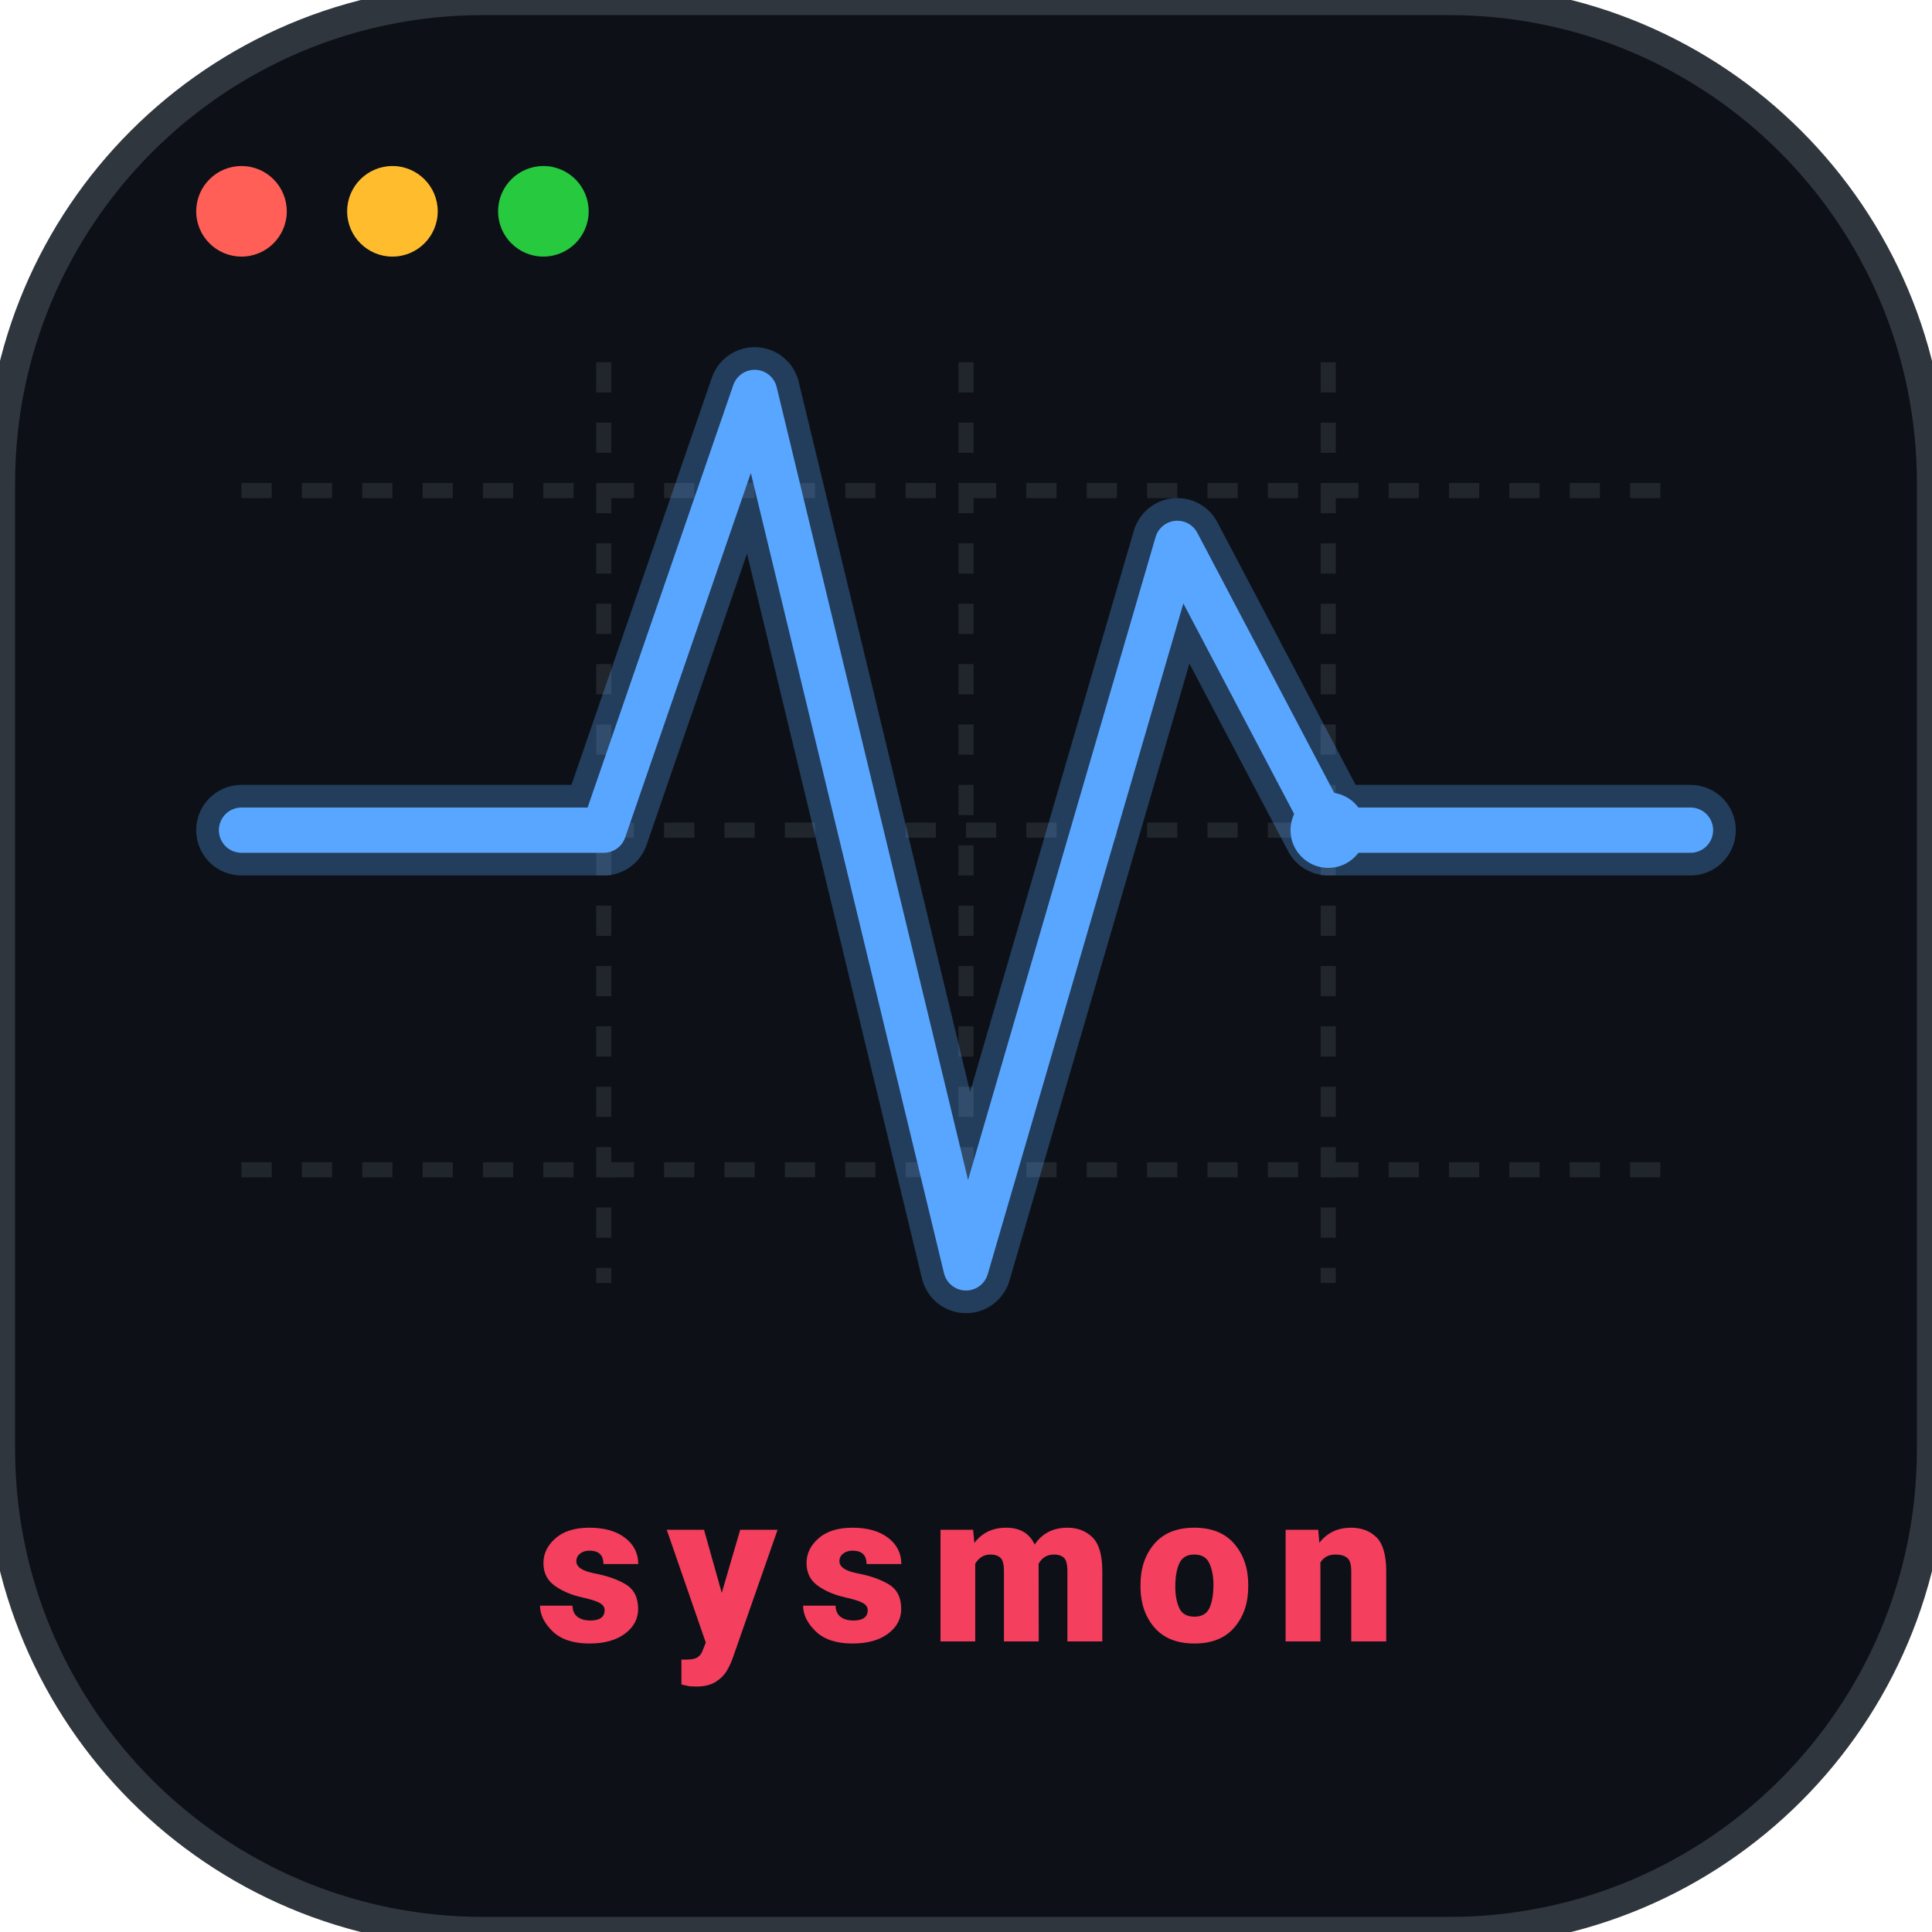
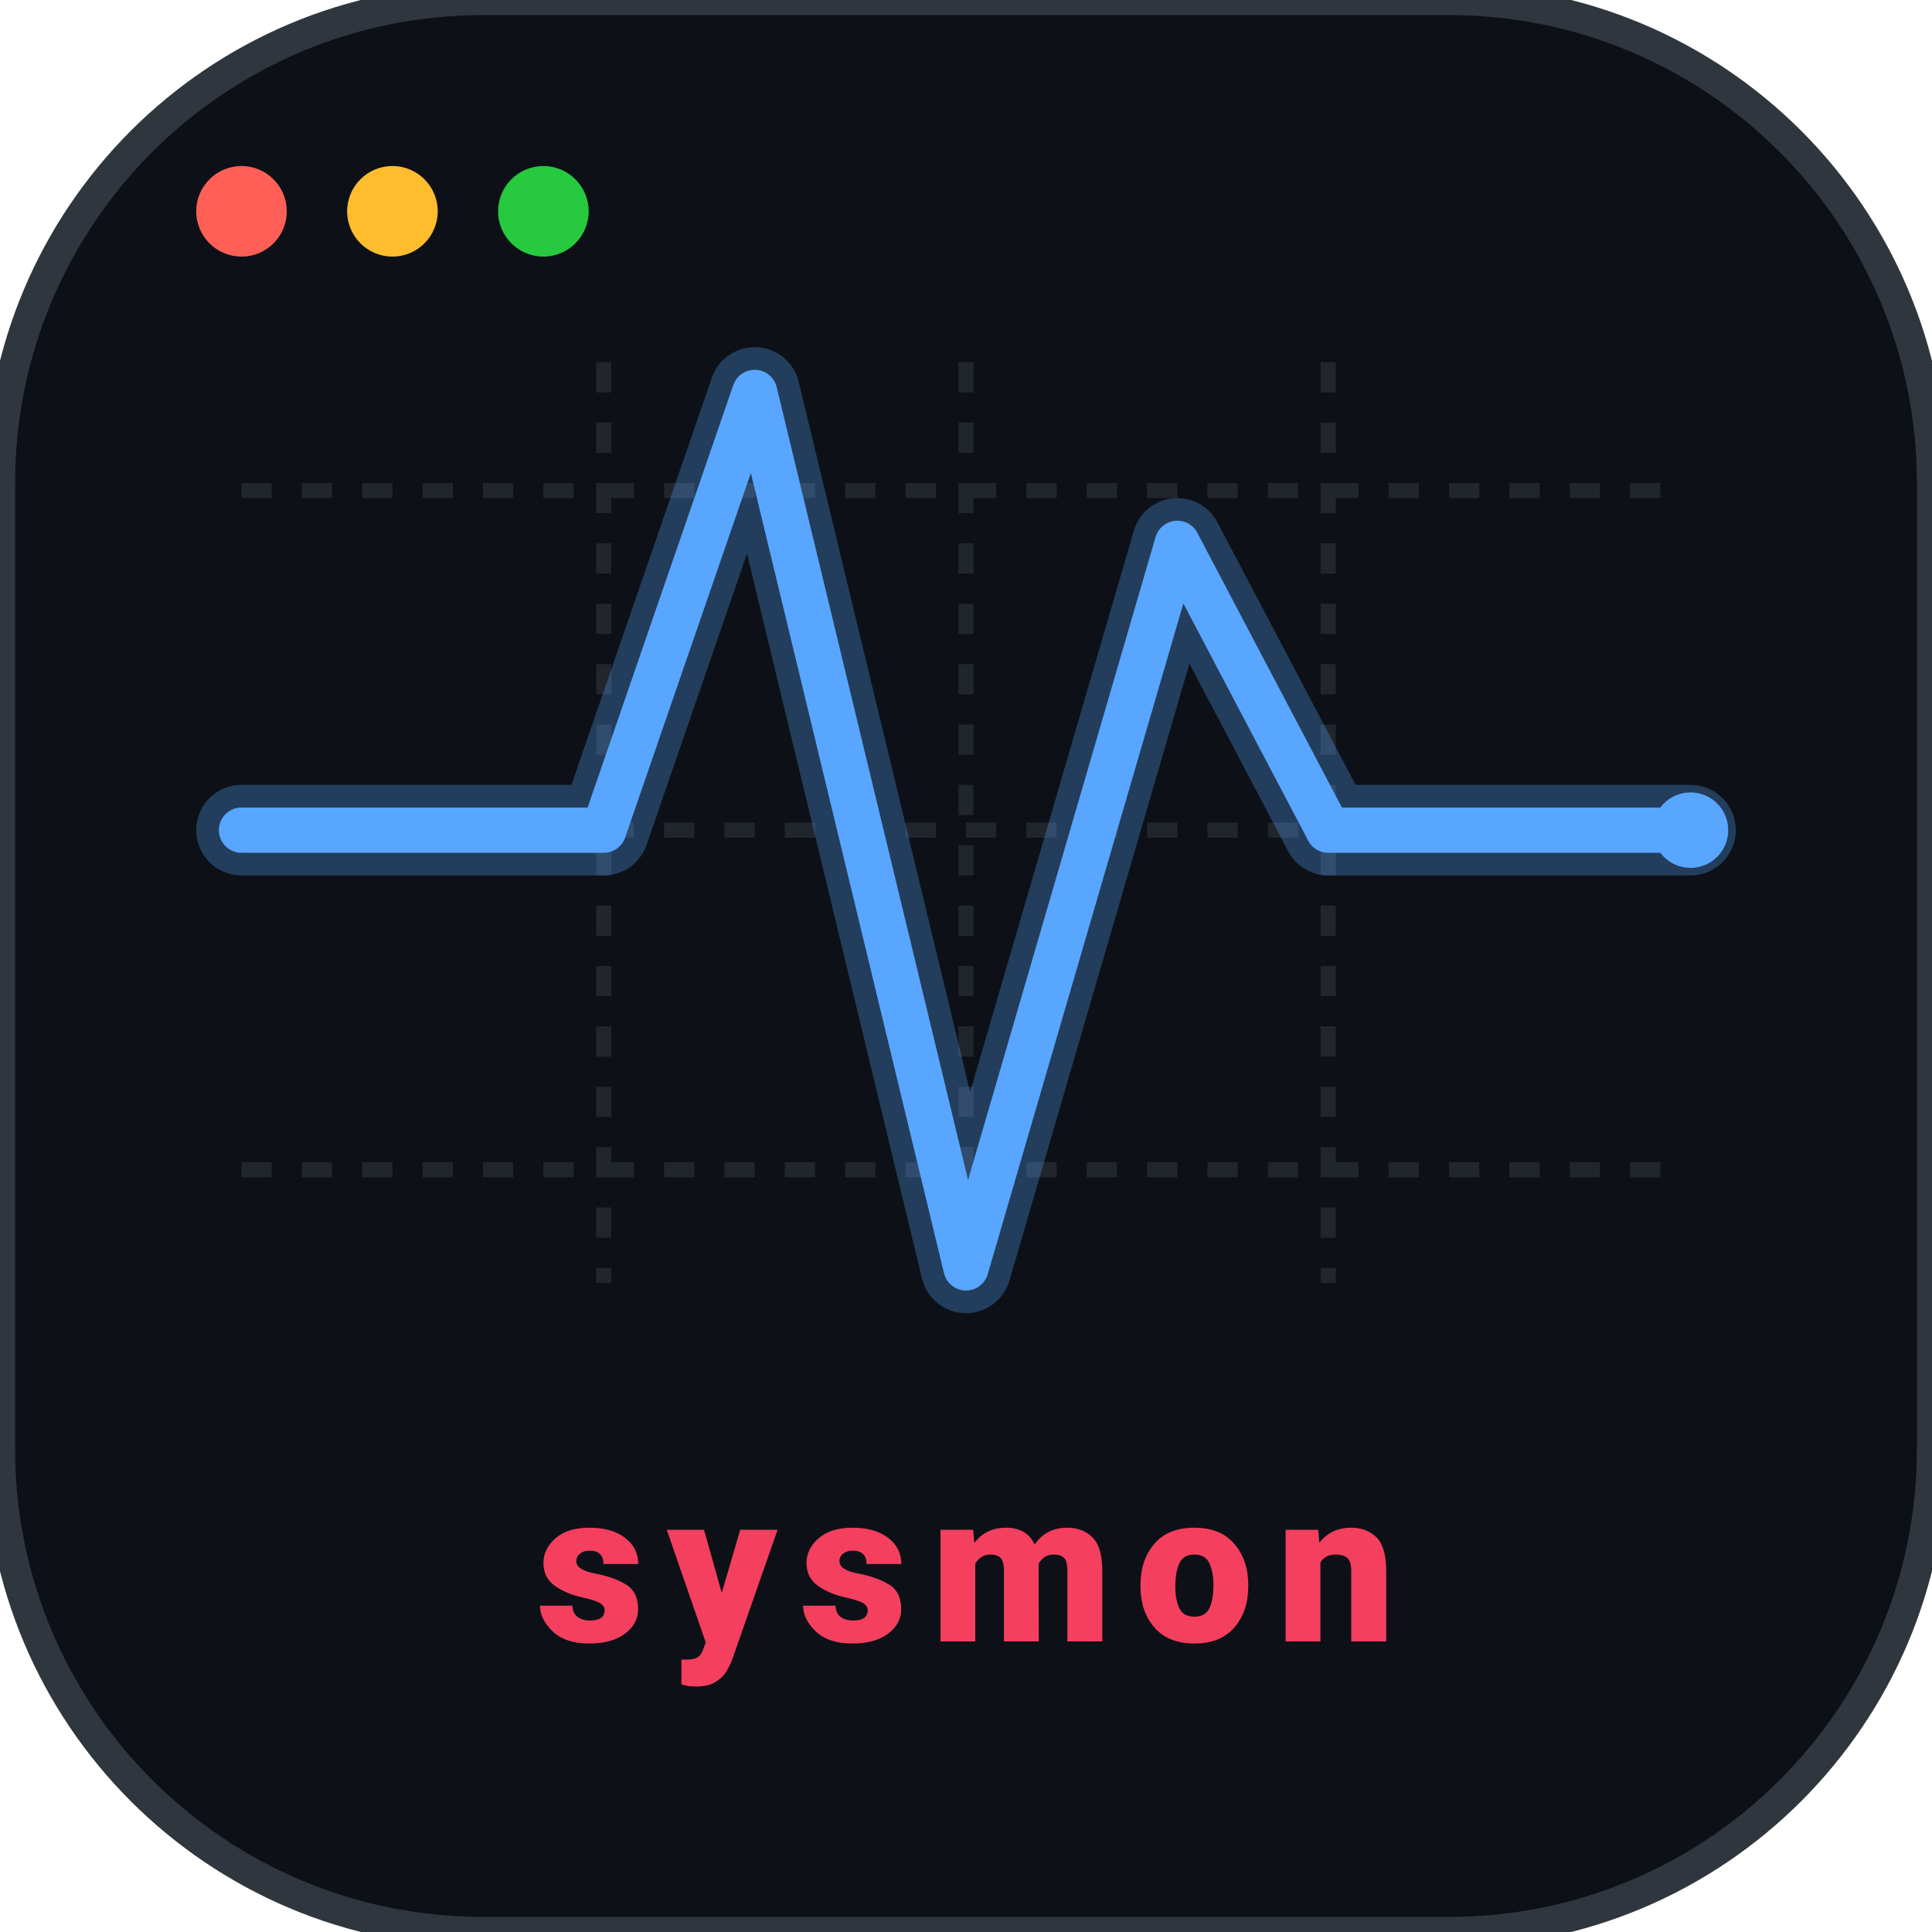
- <svg xmlns="http://www.w3.org/2000/svg" viewBox="0 0 512 512" width="100%" height="100%">
-   <rect width="512" height="512" rx="128" fill="#0d1117" stroke="#30363d" stroke-width="8" />
+ <svg xmlns="http://www.w3.org/2000/svg" viewBox="0 0 512 512">
+   <rect width="512" height="512" fill="#0d1117" stroke="#30363d" stroke-width="8" rx="128" />
  <circle cx="64" cy="56" r="12" fill="#ff5f56" />
  <circle cx="104" cy="56" r="12" fill="#ffbd2e" />
  <circle cx="144" cy="56" r="12" fill="#27c93f" />
-   <line x1="64" y1="130" x2="448" y2="130" stroke="#21262d" stroke-width="4" stroke-dasharray="8 8" />
-   <line x1="64" y1="220" x2="448" y2="220" stroke="#21262d" stroke-width="4" stroke-dasharray="8 8" />
-   <line x1="64" y1="310" x2="448" y2="310" stroke="#21262d" stroke-width="4" stroke-dasharray="8 8" />
-   <line x1="160" y1="96" x2="160" y2="340" stroke="#21262d" stroke-width="4" stroke-dasharray="8 8" />
-   <line x1="256" y1="96" x2="256" y2="340" stroke="#21262d" stroke-width="4" stroke-dasharray="8 8" />
-   <line x1="352" y1="96" x2="352" y2="340" stroke="#21262d" stroke-width="4" stroke-dasharray="8 8" />
-   <path d="M 64 220 L 160 220 L 200 104 L 256 336 L 312 144 L 352 220 L 448 220" fill="none" stroke="#58a6ff" stroke-width="24" stroke-linecap="round" stroke-linejoin="round" opacity="0.3" />
-   <path d="M 64 220 L 160 220 L 200 104 L 256 336 L 312 144 L 352 220 L 448 220" fill="none" stroke="#58a6ff" stroke-width="12" stroke-linecap="round" stroke-linejoin="round" />
-   <circle cx="352" cy="220" r="10" fill="#58a6ff" />
+   <path stroke="#21262d" stroke-dasharray="8 8" stroke-width="4" d="M64 130h384M64 220h384M64 310h384M160 96v244M256 96v244M352 96v244" />
+   <path fill="none" stroke="#58a6ff" stroke-linecap="round" stroke-linejoin="round" stroke-width="24" d="M64 220h96l40-116 56 232 56-192 40 76h96" opacity=".3" />
+   <path fill="none" stroke="#58a6ff" stroke-linecap="round" stroke-linejoin="round" stroke-width="12" d="M64 220h96l40-116 56 232 56-192 40 76h96" />
+   <circle cx="448" cy="220" r="10" fill="#58a6ff" />
  <text x="256" y="435" fill="#f43f5e" font-family="system-ui, -apple-system, BlinkMacSystemFont, 'Segoe UI', Roboto, Helvetica, Arial, sans-serif" font-size="56" font-weight="800" letter-spacing="6" text-anchor="middle">sysmon</text>
</svg>
